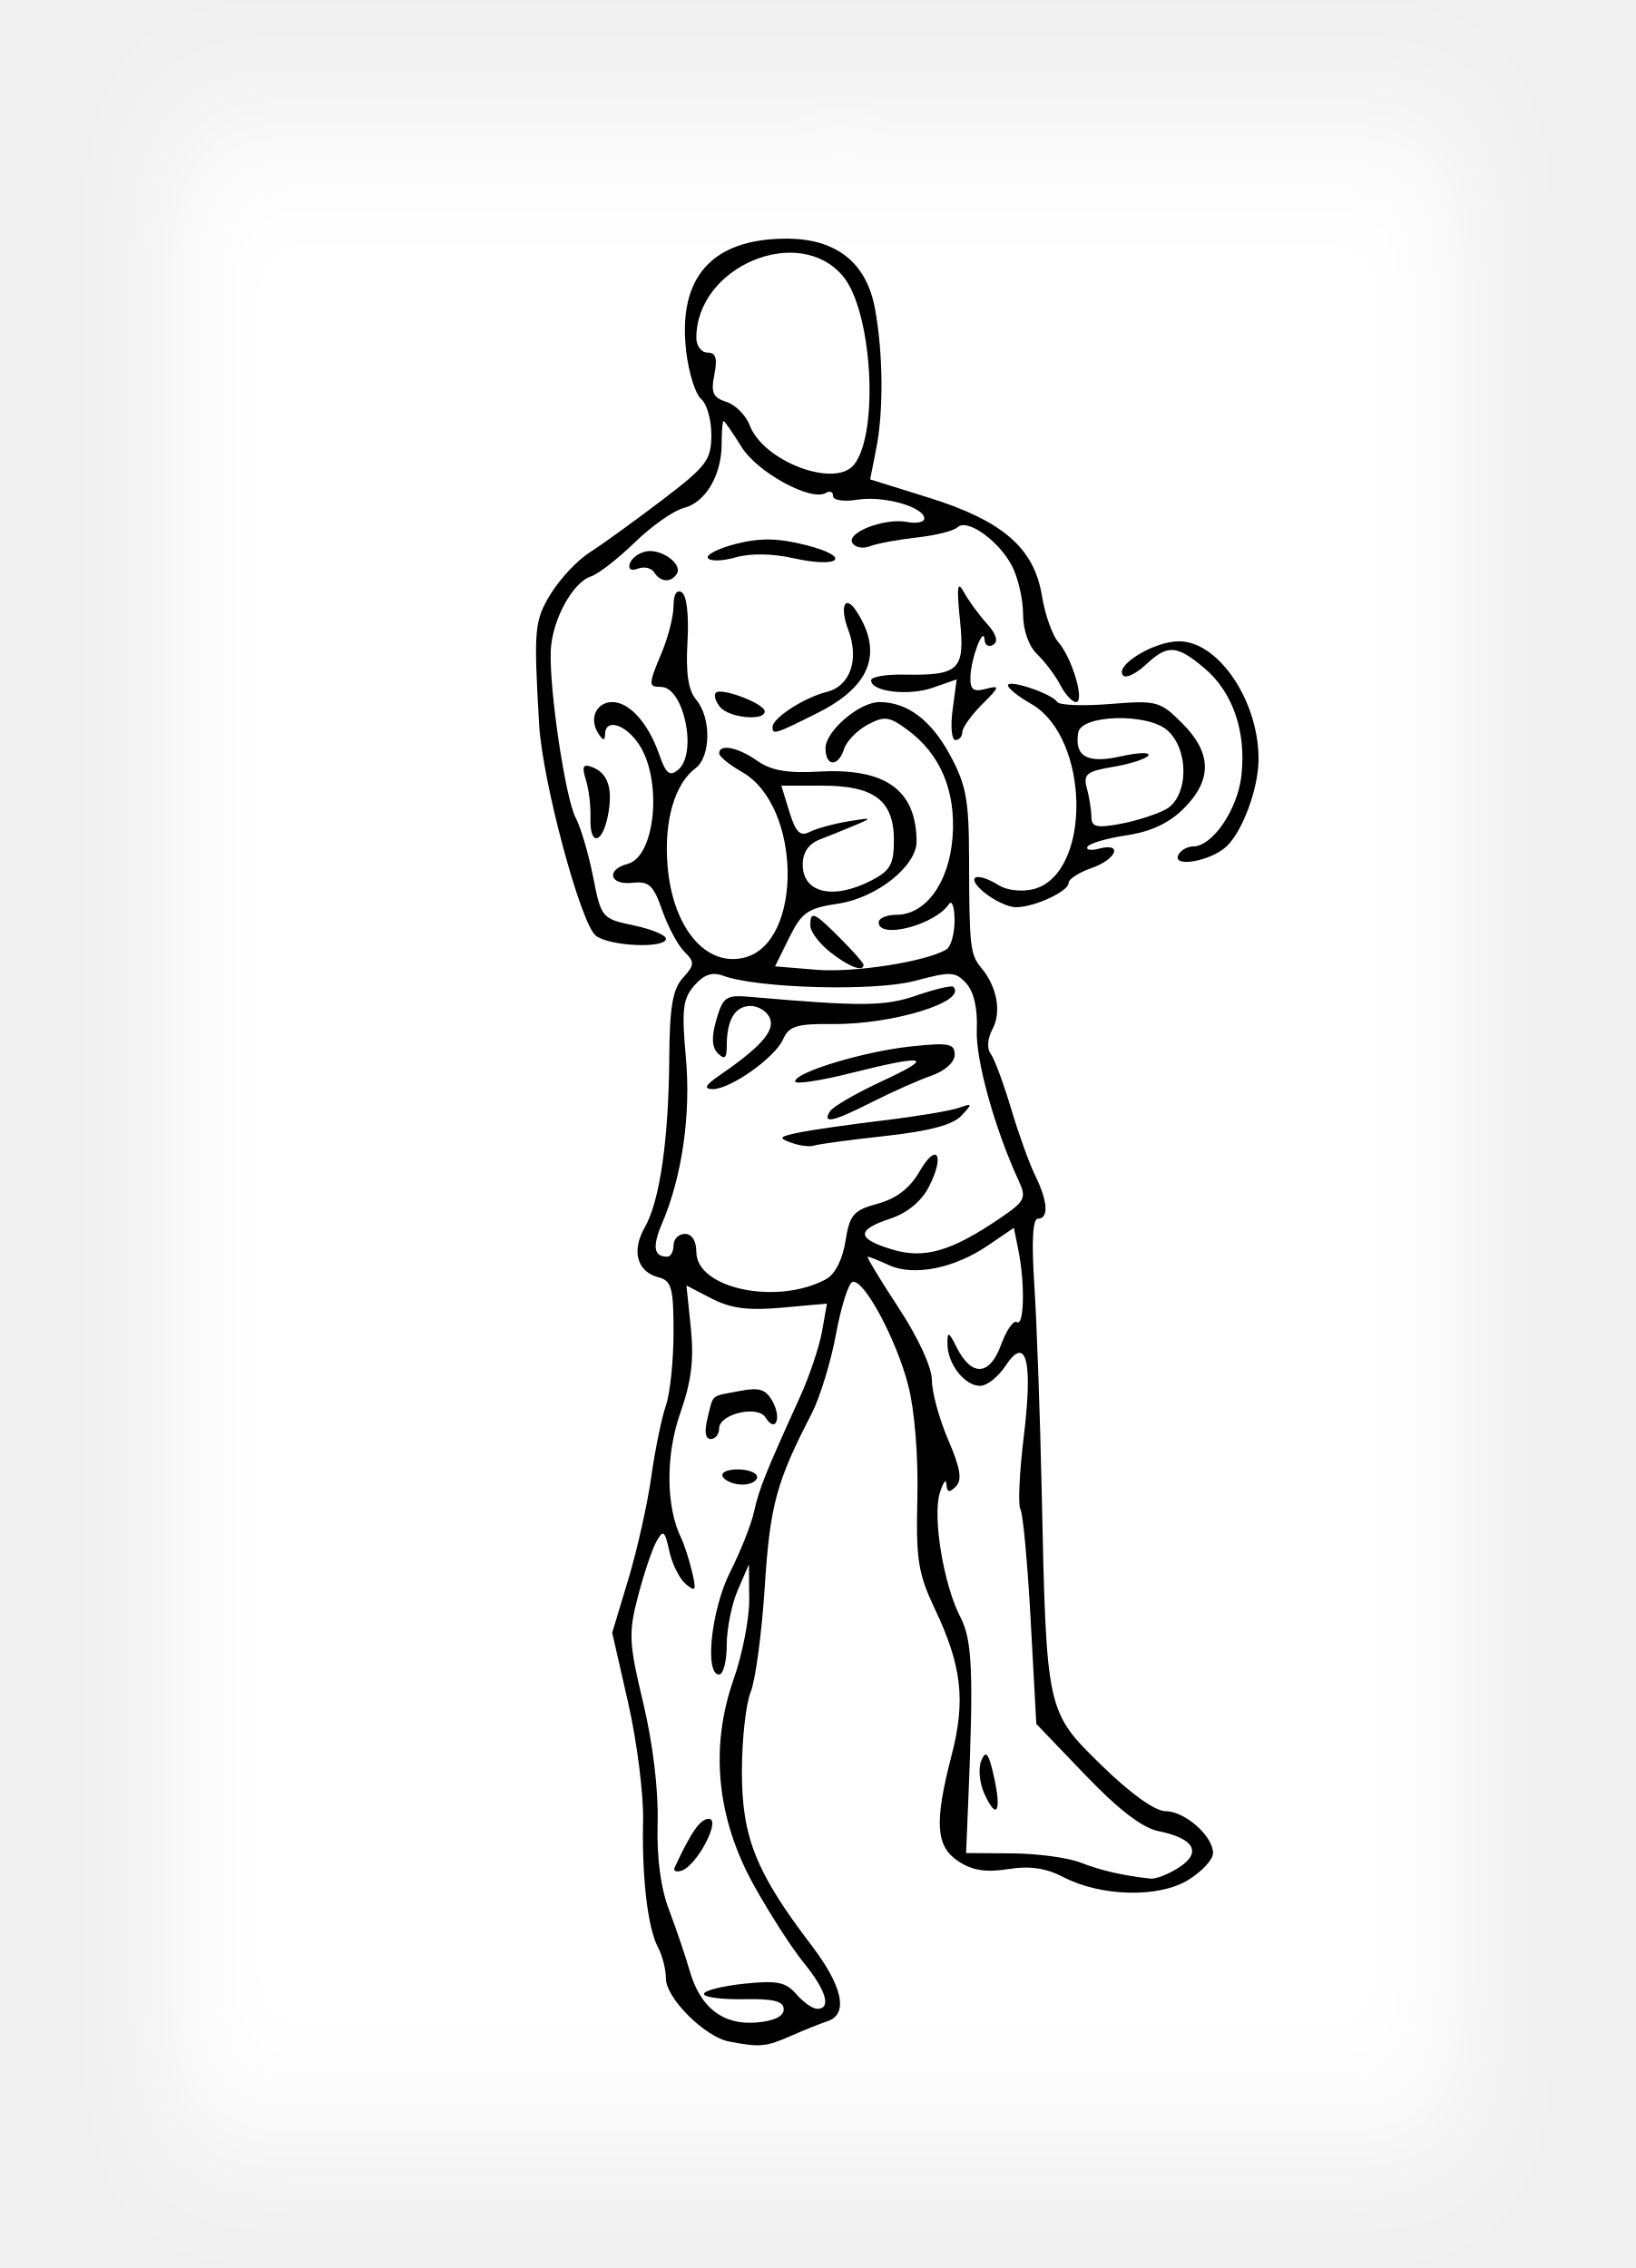
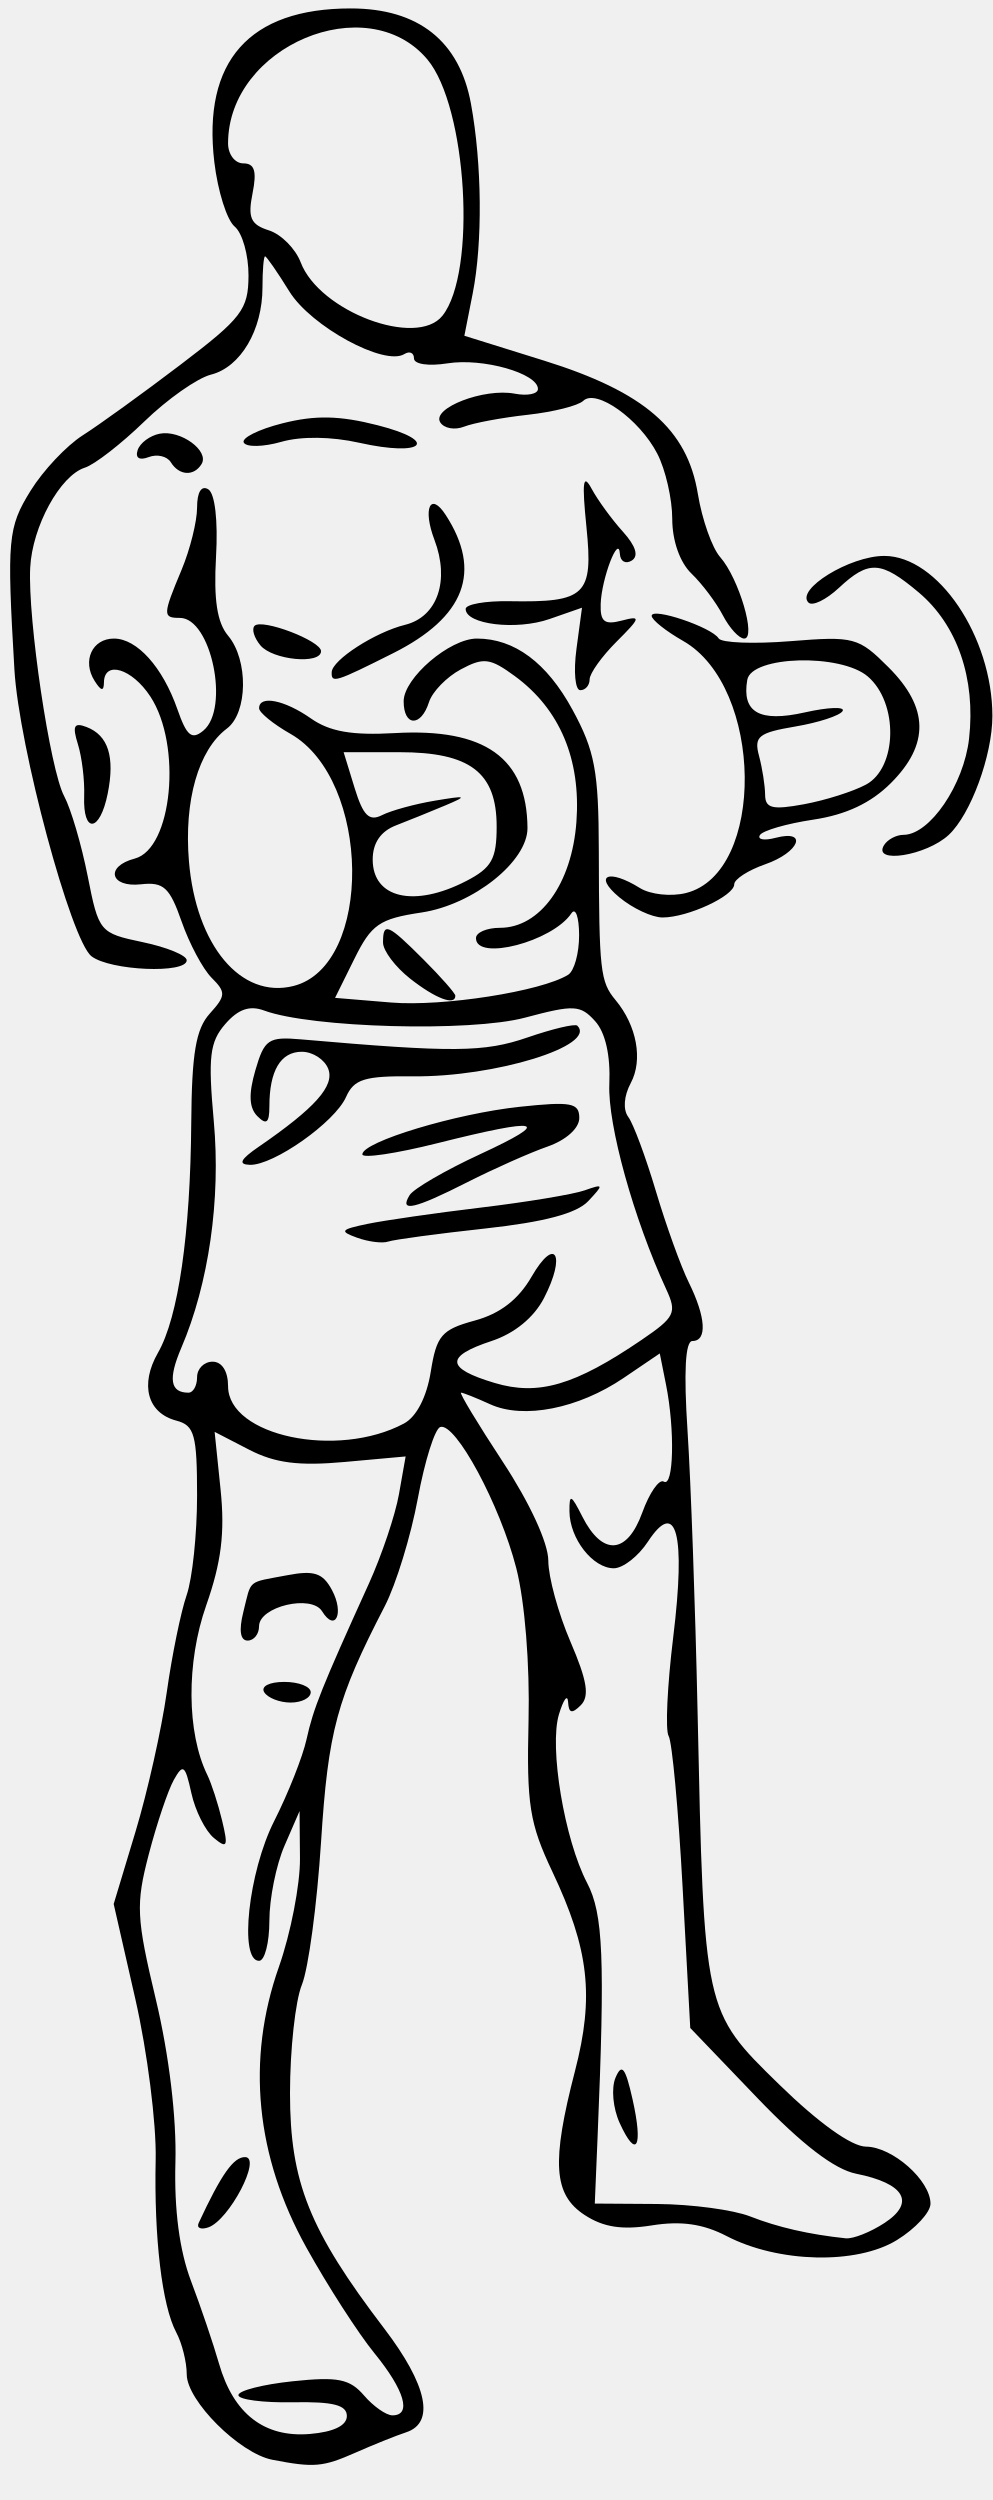
- <svg xmlns="http://www.w3.org/2000/svg" xmlns:xlink="http://www.w3.org/1999/xlink" width="237.174" height="328.964" id="svg2" version="1.1">
+ <svg xmlns="http://www.w3.org/2000/svg" xmlns:xlink="http://www.w3.org/1999/xlink" width="105.86" height="266.684" id="svg2" version="1.1">
  <defs id="defs4">
-     <filter id="filter5283" color-interpolation-filters="sRGB">
-       <feGaussianBlur stdDeviation="10.212" id="feGaussianBlur5285" />
-     </filter>
-     <filter id="filter5427" x="-0.286" width="1.572" y="-0.286" height="1.572" color-interpolation-filters="sRGB">
-       <feGaussianBlur stdDeviation="15.758" id="feGaussianBlur5429" />
-     </filter>
    <radialGradient gradientUnits="userSpaceOnUse" gradientTransform="matrix(1,0,0,0.9181983,-19.28571,-7.910539)" r="209.566" fy="287.501" fx="398.111" cy="287.501" cx="398.111" id="radialGradient5255" xlink:href="#linearGradient5249" />
    <linearGradient id="linearGradient5249">
      <stop id="stop5251" offset="0" style="stop-color:#e3e3e3;stop-opacity:1;" />
      <stop id="stop5253" offset="1" style="stop-color:#e3e3e3;stop-opacity:0;" />
    </linearGradient>
  </defs>
-   <g id="layer1" transform="translate(-770.9358,-172.8257)">
-     <g id="g5449" transform="matrix(0,1.010327,-0.7338333,0,1119.275,-165.0765)" style="fill:#ffffff;fill-opacity:1">
-       <rect y="185.228" x="352.249" height="255.714" width="290" id="rect2987" style="fill:#ffffff;fill-opacity:1;stroke:none;filter:url(#filter5283)" />
-       <path transform="matrix(1.607432,0,0,0.7737255,-152.976,82.34778)" d="m 467.143,292.005 c 0,36.49 -29.581,66.071 -66.071,66.071 -36.49,0 -66.071,-29.581 -66.071,-66.071 0,-36.49 29.581,-66.071 66.071,-66.071 36.49,0 66.071,29.581 66.071,66.071 z" id="path5317" style="fill:#ffffff;fill-opacity:1;stroke:none;filter:url(#filter5427)" />
-     </g>
-     <path style="fill:#000000" d="m 876.64,468.934 c -3.493,-0.676 -9.131,-6.301 -9.131,-9.109 0,-1.312 -0.504,-3.327 -1.12,-4.478 -1.515,-2.831 -2.379,-10.095 -2.194,-18.453 0.084,-3.804 -0.889,-11.49 -2.163,-17.08 l -2.316,-10.165 2.327,-7.714 c 1.28,-4.243 2.781,-10.937 3.335,-14.876 0.554,-3.939 1.508,-8.6 2.12,-10.357 0.612,-1.757 1.113,-6.534 1.113,-10.616 0,-6.488 -0.276,-7.493 -2.198,-7.996 -3.103,-0.811 -3.927,-3.838 -1.973,-7.243 2.174,-3.788 3.462,-12.696 3.55,-24.549 0.055,-7.405 0.494,-9.99 1.976,-11.632 1.72,-1.906 1.739,-2.279 0.201,-3.817 -0.938,-0.938 -2.379,-3.637 -3.203,-5.999 -1.275,-3.653 -1.921,-4.247 -4.334,-3.977 -3.308,0.37 -3.863,-1.908 -0.668,-2.743 4.008,-1.048 5.07,-12.094 1.664,-17.293 -1.958,-2.988 -4.921,-3.882 -4.95,-1.493 -0.012,0.975 -0.304,0.924 -1,-0.176 -1.346,-2.127 -0.255,-4.508 2.066,-4.508 2.464,0 5.206,3.055 6.771,7.545 0.994,2.853 1.535,3.297 2.769,2.273 2.842,-2.359 0.832,-12.022 -2.501,-12.022 -1.853,0 -1.843,-0.294 0.177,-5.129 0.909,-2.176 1.653,-5.164 1.653,-6.641 0,-1.651 0.461,-2.4 1.196,-1.946 0.713,0.441 1.047,3.344 0.826,7.192 -0.262,4.567 0.113,7.026 1.283,8.417 2.181,2.592 2.111,8.233 -0.124,9.91 -3.04,2.282 -4.586,7.681 -4.05,14.145 0.746,8.99 5.544,14.724 11.146,13.318 8.522,-2.139 8.295,-21.998 -0.308,-26.894 -1.84,-1.047 -3.348,-2.275 -3.352,-2.73 -0.012,-1.433 2.704,-0.9 5.533,1.087 1.998,1.403 4.381,1.819 8.934,1.559 9.629,-0.55 14.106,2.647 14.162,10.112 0.027,3.566 -5.781,8.198 -11.319,9.028 -4.476,0.671 -5.326,1.258 -7.144,4.933 l -2.064,4.171 5.99,0.497 c 5.501,0.456 16.013,-1.191 18.87,-2.956 0.655,-0.405 1.183,-2.318 1.174,-4.252 -0.009,-1.934 -0.381,-2.971 -0.826,-2.304 -2.013,3.014 -10.176,5.136 -10.176,2.644 0,-0.606 1.153,-1.102 2.563,-1.102 4.27,0 7.664,-4.7 8.151,-11.287 0.494,-6.683 -1.766,-12.042 -6.559,-15.556 -2.647,-1.94 -3.339,-2.028 -5.767,-0.728 -1.518,0.812 -3.049,2.389 -3.403,3.504 -0.848,2.671 -2.699,2.605 -2.699,-0.096 0,-2.483 4.912,-6.692 7.81,-6.692 4.011,0 7.467,2.572 10.197,7.588 2.391,4.393 2.793,6.541 2.811,15.023 0.027,12.873 0.152,13.993 1.788,15.957 2.267,2.723 2.938,6.384 1.621,8.844 -0.741,1.385 -0.847,2.841 -0.263,3.623 0.537,0.719 1.862,4.282 2.944,7.919 1.082,3.636 2.66,8.016 3.507,9.731 1.828,3.701 1.986,6.247 0.389,6.247 -0.762,0 -0.938,3.265 -0.519,9.642 0.348,5.303 0.829,18.788 1.069,29.967 0.686,31.985 0.654,31.84 8.697,39.694 4.191,4.092 7.729,6.627 9.261,6.636 2.829,0.016 6.887,3.604 6.887,6.091 0,0.918 -1.612,2.662 -3.581,3.875 -4.287,2.641 -12.636,2.446 -18.16,-0.423 -2.511,-1.305 -4.857,-1.641 -7.972,-1.143 -3.187,0.51 -5.183,0.201 -7.185,-1.111 -3.327,-2.18 -3.553,-5.595 -1.021,-15.37 2.065,-7.969 1.497,-12.976 -2.412,-21.237 -2.445,-5.168 -2.761,-7.17 -2.546,-16.109 0.145,-6.002 -0.393,-12.705 -1.305,-16.269 -1.727,-6.748 -6.488,-15.594 -8.111,-15.068 -0.578,0.188 -1.655,3.612 -2.393,7.611 -0.738,3.998 -2.325,9.171 -3.526,11.496 -5.131,9.928 -6.038,13.287 -6.8,25.163 -0.427,6.667 -1.347,13.517 -2.044,15.224 -0.697,1.706 -1.267,6.917 -1.267,11.579 0,9.469 2.056,14.603 10.049,25.091 4.592,6.026 5.446,10.051 2.348,11.07 -1.061,0.349 -3.491,1.325 -5.401,2.169 -3.498,1.546 -4.426,1.626 -8.884,0.763 z m 7.949,-4.662 c 0,-1.181 -1.451,-1.551 -5.785,-1.471 -3.182,0.058 -5.785,-0.285 -5.785,-0.762 0,-0.477 2.603,-1.143 5.785,-1.478 4.819,-0.508 6.091,-0.256 7.615,1.513 1.006,1.168 2.37,2.123 3.03,2.123 2.084,0 1.31,-2.669 -1.924,-6.636 -1.719,-2.108 -4.979,-7.17 -7.246,-11.25 -5.423,-9.761 -6.433,-20.039 -2.942,-29.946 1.261,-3.58 2.274,-8.787 2.25,-11.57 l -0.043,-5.062 -1.61,3.708 c -0.885,2.039 -1.61,5.634 -1.61,7.989 0,2.355 -0.496,4.281 -1.102,4.281 -2.158,0 -1.132,-9.485 1.613,-14.907 1.493,-2.95 3.047,-6.875 3.453,-8.722 0.724,-3.295 1.612,-5.514 6.642,-16.592 1.376,-3.03 2.823,-7.327 3.215,-9.547 l 0.714,-4.037 -6.511,0.59 c -4.902,0.444 -7.42,0.12 -10.188,-1.311 l -3.677,-1.901 0.636,6.167 c 0.474,4.594 0.082,7.744 -1.537,12.351 -2.132,6.067 -2.083,13.574 0.119,18.075 0.445,0.909 1.156,3.103 1.581,4.876 0.667,2.78 0.546,3.035 -0.879,1.852 -0.908,-0.754 -1.989,-2.907 -2.401,-4.785 -0.661,-3.01 -0.883,-3.177 -1.872,-1.41 -0.617,1.103 -1.816,4.663 -2.665,7.913 -1.407,5.389 -1.341,6.752 0.754,15.536 1.406,5.893 2.213,12.621 2.082,17.342 -0.141,5.066 0.431,9.416 1.665,12.672 1.034,2.727 2.379,6.694 2.988,8.816 1.536,5.348 4.838,7.901 9.692,7.493 2.531,-0.212 3.942,-0.895 3.942,-1.908 z m -15.805,-20.6 c 2.411,-5.182 3.707,-7.025 4.94,-7.025 1.834,0 -1.705,6.761 -3.927,7.502 -0.804,0.268 -1.26,0.053 -1.013,-0.477 z m 6.99,-56.613 c -0.386,-0.625 0.54,-1.102 2.139,-1.102 1.551,0 2.82,0.496 2.82,1.102 0,0.606 -0.962,1.102 -2.139,1.102 -1.176,0 -2.445,-0.496 -2.82,-1.102 z m -2.234,-8.538 c 0.9,-3.587 0.34,-3.116 4.691,-3.944 2.875,-0.547 3.793,-0.241 4.773,1.589 1.325,2.476 0.355,4.544 -1.058,2.257 -1.132,-1.832 -6.723,-0.507 -6.723,1.593 0,0.843 -0.55,1.533 -1.221,1.533 -0.782,0 -0.948,-1.089 -0.461,-3.028 z m 68.409,65.149 c 3.32,-2.175 2.146,-4.213 -3.022,-5.247 -2.331,-0.466 -5.795,-3.124 -10.586,-8.122 l -7.121,-7.429 -0.817,-15.027 c -0.45,-8.265 -1.119,-15.515 -1.488,-16.112 -0.369,-0.597 -0.149,-5.344 0.488,-10.55 1.351,-11.046 0.347,-14.836 -2.698,-10.188 -1.024,1.563 -2.663,2.841 -3.643,2.841 -2.237,0 -4.703,-3.162 -4.728,-6.061 -0.016,-1.91 0.166,-1.838 1.37,0.541 2.145,4.241 4.776,4.068 6.398,-0.42 0.768,-2.123 1.802,-3.61 2.298,-3.304 1.055,0.652 1.196,-5.54 0.235,-10.343 l -0.666,-3.332 -3.852,2.614 c -4.828,3.276 -10.678,4.432 -14.235,2.811 -1.497,-0.682 -2.899,-1.24 -3.114,-1.24 -0.215,0 1.791,3.324 4.46,7.386 2.883,4.389 4.851,8.666 4.851,10.54 0,1.734 1.064,5.627 2.365,8.651 1.778,4.133 2.051,5.811 1.102,6.761 -0.95,0.95 -1.287,0.866 -1.358,-0.335 -0.052,-0.879 -0.49,-0.289 -0.974,1.31 -1.06,3.505 0.586,13.363 3.003,17.987 1.724,3.297 1.918,8.002 1.12,27.04 l -0.3,7.163 6.655,0.045 c 3.66,0.025 8.123,0.622 9.918,1.326 2.952,1.159 6.276,1.921 10.189,2.335 0.779,0.083 2.647,-0.656 4.152,-1.642 z m -28.261,-10.667 c -0.715,-1.57 -0.911,-3.716 -0.44,-4.826 0.671,-1.582 1.05,-1.102 1.815,2.3 1.154,5.13 0.423,6.472 -1.375,2.526 z m -23,-74.614 c 1.33,-0.712 2.419,-2.821 2.851,-5.52 0.619,-3.872 1.152,-4.492 4.691,-5.457 2.717,-0.741 4.656,-2.239 6.069,-4.688 2.527,-4.379 3.704,-2.325 1.315,2.295 -1.069,2.067 -3.141,3.764 -5.577,4.568 -4.991,1.647 -4.903,2.916 0.309,4.478 4.671,1.4 8.561,0.261 15.687,-4.593 3.559,-2.424 3.785,-2.888 2.625,-5.398 -3.47,-7.505 -6.257,-17.555 -6.07,-21.884 0.133,-3.071 -0.417,-5.504 -1.518,-6.721 -1.571,-1.736 -2.242,-1.769 -7.491,-0.367 -5.809,1.551 -22.808,1.087 -27.804,-0.76 -1.557,-0.576 -2.778,-0.153 -4.16,1.441 -1.659,1.913 -1.844,3.491 -1.219,10.392 0.753,8.305 -0.538,17.304 -3.462,24.133 -1.427,3.334 -1.196,4.796 0.76,4.796 0.505,0 0.918,-0.744 0.918,-1.653 0,-0.909 0.744,-1.653 1.653,-1.653 1.005,0 1.653,1.025 1.653,2.617 0,5.309 11.663,7.778 18.77,3.975 z m -4.996,-19.812 c -1.928,-0.694 -1.79,-0.879 1.102,-1.479 1.818,-0.377 7.283,-1.163 12.143,-1.746 4.861,-0.584 9.819,-1.407 11.02,-1.831 2.033,-0.718 2.059,-0.639 0.382,1.147 -1.238,1.318 -4.682,2.232 -11.019,2.926 -5.071,0.554 -9.715,1.181 -10.321,1.392 -0.606,0.211 -2.094,0.027 -3.306,-0.409 z m 5.593,-4.547 c 0.421,-0.681 3.797,-2.641 7.503,-4.357 7.858,-3.638 6.57,-3.971 -4.557,-1.178 -4.394,1.103 -7.989,1.637 -7.989,1.187 0,-1.337 9.988,-4.354 16.805,-5.076 5.485,-0.581 6.336,-0.42 6.336,1.196 0,1.094 -1.403,2.356 -3.39,3.049 -1.864,0.65 -5.707,2.358 -8.54,3.795 -5.686,2.885 -7.323,3.252 -6.168,1.385 z m -16.098,-5.157 c 6.016,-4.139 8.115,-6.491 7.418,-8.309 -0.386,-1.005 -1.655,-1.827 -2.822,-1.827 -2.259,0 -3.458,2.019 -3.458,5.82 0,1.767 -0.31,2.025 -1.275,1.059 -0.896,-0.896 -0.962,-2.354 -0.221,-4.904 0.959,-3.302 1.396,-3.599 4.856,-3.298 16.3,1.419 19.548,1.391 24.178,-0.204 2.686,-0.925 5.077,-1.49 5.313,-1.254 2.129,2.129 -8.778,5.493 -17.514,5.402 -5.189,-0.054 -6.31,0.292 -7.163,2.211 -1.198,2.696 -7.753,7.312 -10.265,7.23 -1.274,-0.042 -1.008,-0.579 0.953,-1.928 z m 22.13,-28.346 c 2.724,-1.409 3.251,-2.352 3.251,-5.816 0,-5.772 -2.824,-7.93 -10.378,-7.93 l -5.945,0 1.168,3.805 c 0.91,2.965 1.556,3.608 2.927,2.91 0.968,-0.492 3.495,-1.185 5.616,-1.54 3.445,-0.576 3.563,-0.521 1.102,0.516 -1.515,0.639 -3.871,1.592 -5.234,2.119 -1.631,0.63 -2.479,1.877 -2.479,3.644 0,4.136 4.434,5.155 9.972,2.291 z m -5.967,10.417 c -1.597,-1.256 -2.903,-2.992 -2.903,-3.857 0,-2.22 0.493,-2.013 4.323,1.818 1.865,1.865 3.391,3.6 3.391,3.857 0,1.102 -2.115,0.302 -4.81,-1.818 z m -34.006,-2.399 c -2.188,-1.702 -7.738,-22.349 -8.219,-30.579 -0.814,-13.918 -0.703,-15.146 1.725,-19.074 1.33,-2.153 3.838,-4.816 5.573,-5.919 1.735,-1.103 6.417,-4.484 10.403,-7.515 6.568,-4.993 7.251,-5.885 7.271,-9.507 0.012,-2.199 -0.653,-4.558 -1.478,-5.243 -0.825,-0.685 -1.8,-3.777 -2.167,-6.871 -1.276,-10.772 3.715,-16.396 14.547,-16.396 7.216,0 11.6,3.474 12.828,10.166 1.179,6.423 1.256,14.813 0.186,20.241 l -0.889,4.511 8.5,2.652 c 10.711,3.342 15.273,7.296 16.408,14.222 0.447,2.727 1.517,5.758 2.379,6.735 1.995,2.263 3.891,8.692 2.563,8.692 -0.542,0 -1.567,-1.116 -2.276,-2.479 -0.71,-1.364 -2.215,-3.366 -3.345,-4.451 -1.24,-1.19 -2.054,-3.505 -2.054,-5.84 0,-2.128 -0.718,-5.258 -1.597,-6.956 -1.9,-3.674 -6.518,-6.968 -7.897,-5.633 -0.536,0.519 -3.206,1.189 -5.934,1.49 -2.727,0.301 -5.776,0.869 -6.776,1.264 -0.999,0.394 -2.145,0.186 -2.546,-0.462 -0.938,-1.517 4.681,-3.68 7.941,-3.057 1.365,0.261 2.482,0.035 2.482,-0.502 0,-1.666 -5.88,-3.333 -9.642,-2.733 -2.026,0.323 -3.581,0.094 -3.581,-0.527 0,-0.604 -0.463,-0.811 -1.029,-0.462 -2.125,1.314 -9.961,-2.953 -12.263,-6.678 -1.273,-2.06 -2.44,-3.746 -2.592,-3.746 -0.153,0 -0.277,1.49 -0.277,3.311 0,4.555 -2.337,8.513 -5.495,9.306 -1.453,0.365 -4.65,2.612 -7.105,4.995 -2.455,2.383 -5.311,4.601 -6.346,4.929 -2.639,0.838 -5.612,6.279 -5.832,10.673 -0.274,5.476 2.116,21.551 3.621,24.364 0.719,1.343 1.847,5.177 2.508,8.519 1.183,5.984 1.273,6.092 5.884,7.062 2.576,0.542 4.683,1.41 4.683,1.93 0,1.463 -8.176,1.116 -10.165,-0.432 z m 37.44,-68.321 c 3.68,-4.617 2.637,-22.3 -1.614,-27.351 -6.431,-7.643 -21.253,-1.39 -21.253,8.965 0,1.173 0.731,2.132 1.625,2.132 1.206,0 1.46,0.825 0.986,3.195 -0.522,2.609 -0.202,3.334 1.744,3.951 1.31,0.416 2.838,1.953 3.394,3.416 1.991,5.236 12.367,9.142 15.118,5.691 z m 18.854,62.021 c -2.795,-2.329 -1.136,-3.064 2.206,-0.977 1.118,0.698 3.32,0.937 4.924,0.535 8.518,-2.138 8.287,-21.999 -0.312,-26.893 -1.84,-1.047 -3.348,-2.25 -3.352,-2.673 -0.009,-0.951 6.405,1.208 7.145,2.405 0.295,0.477 3.738,0.611 7.65,0.297 6.804,-0.546 7.261,-0.424 10.481,2.796 4.296,4.296 4.373,8.21 0.24,12.343 -2.126,2.126 -4.775,3.374 -8.278,3.899 -2.833,0.425 -5.394,1.165 -5.69,1.645 -0.296,0.48 0.454,0.613 1.666,0.295 3.513,-0.919 2.551,1.548 -1.1,2.821 -1.818,0.634 -3.306,1.594 -3.306,2.135 0,1.242 -4.961,3.54 -7.643,3.54 -1.116,0 -3.201,-0.975 -4.631,-2.167 z m 26.325,-12.004 c 3.361,-1.808 3.479,-8.726 0.196,-11.537 -2.895,-2.479 -12.415,-2.21 -12.857,0.363 -0.598,3.477 1.308,4.556 6.135,3.471 2.52,-0.566 4.334,-0.63 4.033,-0.142 -0.301,0.488 -2.574,1.229 -5.049,1.647 -3.924,0.663 -4.42,1.064 -3.866,3.126 0.349,1.301 0.642,3.167 0.65,4.146 0.012,1.457 0.766,1.642 4.147,1.019 2.273,-0.419 5.248,-1.361 6.612,-2.095 z m 1.928,6.458 c 0.375,-0.606 1.309,-1.102 2.077,-1.102 2.8,0 6.44,-5.343 6.995,-10.269 0.721,-6.398 -1.252,-12.123 -5.373,-15.591 -4.032,-3.392 -5.315,-3.464 -8.523,-0.476 -1.367,1.273 -2.824,1.974 -3.238,1.558 -1.395,-1.4 4.415,-4.975 8.086,-4.975 5.716,0 11.534,8.616 11.534,17.08 0,4.202 -2.311,10.494 -4.657,12.68 -2.385,2.222 -8.164,3.139 -6.901,1.095 z m -85.324,-5.234 c 0.062,-1.667 -0.238,-4.153 -0.666,-5.526 -0.615,-1.971 -0.421,-2.358 0.922,-1.843 2.314,0.888 3.04,3.177 2.254,7.106 -0.827,4.134 -2.66,4.327 -2.51,0.263 z m 52.514,-15.696 0.59,-4.401 -3.469,1.209 c -3.53,1.231 -8.94,0.58 -8.94,-1.075 0,-0.501 2.107,-0.873 4.683,-0.827 8.13,0.146 8.939,-0.631 8.204,-7.886 -0.494,-4.875 -0.369,-5.811 0.55,-4.109 0.654,1.212 2.151,3.267 3.326,4.567 1.393,1.541 1.724,2.618 0.951,3.095 -0.652,0.403 -1.22,0.083 -1.262,-0.71 -0.117,-2.185 -1.96,2.619 -2.049,5.342 -0.061,1.884 0.401,2.251 2.233,1.772 2.104,-0.55 2.055,-0.349 -0.551,2.257 -1.574,1.574 -2.861,3.38 -2.861,4.013 0,0.634 -0.449,1.152 -0.997,1.152 -0.548,0 -0.731,-1.98 -0.407,-4.401 z m -26.11,2.472 c 0.055,-1.306 4.641,-4.262 7.833,-5.049 3.451,-0.851 4.781,-4.716 3.123,-9.077 -1.265,-3.328 -0.433,-5.164 1.201,-2.647 3.919,6.039 2.073,10.897 -5.605,14.754 -6.195,3.111 -6.602,3.237 -6.551,2.019 z m -7.604,-2.856 c -0.675,-0.813 -0.955,-1.751 -0.622,-2.084 0.8,-0.8 7.089,1.597 7.089,2.703 0,1.448 -5.162,0.955 -6.467,-0.618 z m -9.557,-19.533 c -0.4,-0.647 -1.463,-0.895 -2.361,-0.55 -1.001,0.384 -1.456,0.093 -1.175,-0.751 0.252,-0.758 1.309,-1.543 2.349,-1.745 2.221,-0.431 5.334,1.834 4.462,3.246 -0.82,1.327 -2.391,1.231 -3.275,-0.2 z m 7.789,-2.083 c -0.304,-0.491 1.558,-1.425 4.136,-2.074 3.5,-0.881 6.071,-0.828 10.143,0.211 6.673,1.702 4.893,3.404 -1.955,1.869 -2.984,-0.669 -6.207,-0.708 -8.321,-0.102 -1.898,0.544 -3.699,0.588 -4.003,0.096 z" id="path3108" />
+   <g id="layer1" transform="translate(-849.5884,-219.6739)">
+     <path style="fill:#000000" d="m 878.64,482.066 c -3.493,-0.676 -9.131,-6.301 -9.131,-9.109 0,-1.312 -0.504,-3.327 -1.12,-4.478 -1.515,-2.831 -2.379,-10.095 -2.194,-18.453 0.084,-3.804 -0.889,-11.49 -2.163,-17.08 l -2.316,-10.165 2.327,-7.714 c 1.28,-4.243 2.781,-10.937 3.335,-14.876 0.554,-3.939 1.508,-8.6 2.12,-10.357 0.612,-1.757 1.113,-6.534 1.113,-10.616 0,-6.488 -0.276,-7.493 -2.198,-7.996 -3.103,-0.811 -3.927,-3.838 -1.973,-7.243 2.174,-3.788 3.462,-12.696 3.55,-24.549 0.055,-7.405 0.494,-9.99 1.976,-11.632 1.72,-1.906 1.739,-2.279 0.201,-3.817 -0.938,-0.938 -2.379,-3.637 -3.203,-5.999 -1.275,-3.653 -1.921,-4.247 -4.334,-3.977 -3.308,0.37 -3.863,-1.908 -0.668,-2.743 4.008,-1.048 5.07,-12.094 1.664,-17.293 -1.958,-2.988 -4.921,-3.882 -4.95,-1.493 -0.012,0.975 -0.304,0.924 -1,-0.176 -1.346,-2.127 -0.255,-4.508 2.066,-4.508 2.464,0 5.206,3.055 6.771,7.545 0.994,2.853 1.535,3.297 2.769,2.273 2.842,-2.359 0.832,-12.022 -2.501,-12.022 -1.853,0 -1.843,-0.294 0.177,-5.129 0.909,-2.176 1.653,-5.164 1.653,-6.641 0,-1.651 0.461,-2.4 1.196,-1.946 0.713,0.441 1.047,3.344 0.826,7.192 -0.262,4.567 0.113,7.026 1.283,8.417 2.181,2.592 2.111,8.233 -0.124,9.91 -3.04,2.282 -4.586,7.681 -4.05,14.145 0.746,8.99 5.544,14.724 11.146,13.318 8.522,-2.139 8.295,-21.998 -0.308,-26.894 -1.84,-1.047 -3.348,-2.275 -3.352,-2.73 -0.012,-1.433 2.704,-0.9 5.533,1.087 1.998,1.403 4.381,1.819 8.934,1.559 9.629,-0.55 14.106,2.647 14.162,10.112 0.027,3.566 -5.781,8.198 -11.319,9.028 -4.476,0.671 -5.326,1.258 -7.144,4.933 l -2.064,4.171 5.99,0.497 c 5.501,0.456 16.013,-1.191 18.87,-2.956 0.655,-0.405 1.183,-2.318 1.174,-4.252 -0.009,-1.934 -0.381,-2.971 -0.826,-2.304 -2.013,3.014 -10.176,5.136 -10.176,2.644 0,-0.606 1.153,-1.102 2.563,-1.102 4.27,0 7.664,-4.7 8.151,-11.287 0.494,-6.683 -1.766,-12.042 -6.559,-15.556 -2.647,-1.94 -3.339,-2.028 -5.767,-0.728 -1.518,0.812 -3.049,2.389 -3.403,3.504 -0.848,2.671 -2.699,2.605 -2.699,-0.096 0,-2.483 4.912,-6.692 7.81,-6.692 4.011,0 7.467,2.572 10.197,7.588 2.391,4.393 2.793,6.541 2.811,15.023 0.027,12.873 0.152,13.993 1.788,15.957 2.267,2.723 2.938,6.384 1.621,8.844 -0.741,1.385 -0.847,2.841 -0.263,3.623 0.537,0.719 1.862,4.282 2.944,7.919 1.082,3.636 2.66,8.016 3.507,9.731 1.828,3.701 1.986,6.247 0.389,6.247 -0.762,0 -0.938,3.265 -0.519,9.642 0.348,5.303 0.829,18.788 1.069,29.967 0.686,31.985 0.654,31.84 8.697,39.694 4.191,4.092 7.729,6.627 9.261,6.636 2.829,0.016 6.887,3.604 6.887,6.091 0,0.918 -1.612,2.662 -3.581,3.875 -4.287,2.641 -12.636,2.446 -18.16,-0.423 -2.511,-1.305 -4.857,-1.641 -7.972,-1.143 -3.187,0.51 -5.183,0.201 -7.185,-1.111 -3.327,-2.18 -3.553,-5.595 -1.021,-15.37 2.065,-7.969 1.497,-12.976 -2.412,-21.237 -2.445,-5.168 -2.761,-7.17 -2.546,-16.109 0.145,-6.002 -0.393,-12.705 -1.305,-16.269 -1.727,-6.748 -6.488,-15.594 -8.111,-15.068 -0.578,0.188 -1.655,3.612 -2.393,7.611 -0.738,3.998 -2.325,9.171 -3.526,11.496 -5.131,9.928 -6.038,13.287 -6.8,25.163 -0.427,6.667 -1.347,13.517 -2.044,15.224 -0.697,1.706 -1.267,6.917 -1.267,11.579 0,9.469 2.056,14.603 10.049,25.091 4.592,6.026 5.446,10.051 2.348,11.07 -1.061,0.349 -3.491,1.325 -5.401,2.169 -3.498,1.546 -4.426,1.626 -8.884,0.763 z m 7.949,-4.662 c 0,-1.181 -1.451,-1.551 -5.785,-1.471 -3.182,0.058 -5.785,-0.285 -5.785,-0.762 0,-0.477 2.603,-1.143 5.785,-1.478 4.819,-0.508 6.091,-0.256 7.615,1.513 1.006,1.168 2.37,2.123 3.03,2.123 2.084,0 1.31,-2.669 -1.924,-6.636 -1.719,-2.108 -4.979,-7.17 -7.246,-11.25 -5.423,-9.761 -6.433,-20.039 -2.942,-29.946 1.261,-3.58 2.274,-8.787 2.25,-11.57 l -0.043,-5.062 -1.61,3.708 c -0.885,2.039 -1.61,5.634 -1.61,7.989 0,2.355 -0.496,4.281 -1.102,4.281 -2.158,0 -1.132,-9.485 1.613,-14.907 1.493,-2.95 3.047,-6.875 3.453,-8.722 0.724,-3.295 1.612,-5.514 6.642,-16.592 1.376,-3.03 2.823,-7.327 3.215,-9.547 l 0.714,-4.037 -6.511,0.59 c -4.902,0.444 -7.42,0.12 -10.188,-1.311 l -3.677,-1.901 0.636,6.167 c 0.474,4.594 0.082,7.744 -1.537,12.351 -2.132,6.067 -2.083,13.574 0.119,18.075 0.445,0.909 1.156,3.103 1.581,4.876 0.667,2.78 0.546,3.035 -0.879,1.852 -0.908,-0.754 -1.989,-2.907 -2.401,-4.785 -0.661,-3.01 -0.883,-3.177 -1.872,-1.41 -0.617,1.103 -1.816,4.663 -2.665,7.913 -1.407,5.389 -1.341,6.752 0.754,15.536 1.406,5.893 2.213,12.621 2.082,17.342 -0.141,5.066 0.431,9.416 1.665,12.672 1.034,2.727 2.379,6.694 2.988,8.816 1.536,5.348 4.838,7.901 9.692,7.493 2.531,-0.212 3.942,-0.895 3.942,-1.908 z m -15.805,-20.6 c 2.411,-5.182 3.707,-7.025 4.94,-7.025 1.834,0 -1.705,6.761 -3.927,7.502 -0.804,0.268 -1.26,0.053 -1.013,-0.477 z m 6.99,-56.613 c -0.386,-0.625 0.54,-1.102 2.139,-1.102 1.551,0 2.82,0.496 2.82,1.102 0,0.606 -0.962,1.102 -2.139,1.102 -1.176,0 -2.445,-0.496 -2.82,-1.102 z m -2.234,-8.538 c 0.9,-3.587 0.34,-3.116 4.691,-3.944 2.875,-0.547 3.793,-0.241 4.773,1.589 1.325,2.476 0.355,4.544 -1.058,2.257 -1.132,-1.832 -6.723,-0.507 -6.723,1.593 0,0.843 -0.55,1.533 -1.221,1.533 -0.782,0 -0.948,-1.089 -0.461,-3.028 z m 68.409,65.149 c 3.32,-2.175 2.146,-4.213 -3.022,-5.247 -2.331,-0.466 -5.795,-3.124 -10.586,-8.122 l -7.121,-7.429 -0.817,-15.027 c -0.45,-8.265 -1.119,-15.515 -1.488,-16.112 -0.369,-0.597 -0.149,-5.344 0.488,-10.55 1.351,-11.046 0.347,-14.836 -2.698,-10.188 -1.024,1.563 -2.663,2.841 -3.643,2.841 -2.237,0 -4.703,-3.162 -4.728,-6.061 -0.016,-1.91 0.166,-1.838 1.37,0.541 2.145,4.241 4.776,4.068 6.398,-0.42 0.768,-2.123 1.802,-3.61 2.298,-3.304 1.055,0.652 1.196,-5.54 0.235,-10.343 l -0.666,-3.332 -3.852,2.614 c -4.828,3.276 -10.678,4.432 -14.235,2.811 -1.497,-0.682 -2.899,-1.24 -3.114,-1.24 -0.215,0 1.791,3.324 4.46,7.386 2.883,4.389 4.851,8.666 4.851,10.54 0,1.734 1.064,5.627 2.365,8.651 1.778,4.133 2.051,5.811 1.102,6.761 -0.95,0.95 -1.287,0.866 -1.358,-0.335 -0.052,-0.879 -0.49,-0.289 -0.974,1.31 -1.06,3.505 0.586,13.363 3.003,17.987 1.724,3.297 1.918,8.002 1.12,27.04 l -0.3,7.163 6.655,0.045 c 3.66,0.025 8.123,0.622 9.918,1.326 2.952,1.159 6.276,1.921 10.189,2.335 0.779,0.083 2.647,-0.656 4.152,-1.642 z m -28.261,-10.667 c -0.715,-1.57 -0.911,-3.716 -0.44,-4.826 0.671,-1.582 1.05,-1.102 1.815,2.3 1.154,5.13 0.423,6.472 -1.375,2.526 z m -23,-74.614 c 1.33,-0.712 2.419,-2.821 2.851,-5.52 0.619,-3.872 1.152,-4.492 4.691,-5.457 2.717,-0.741 4.656,-2.239 6.069,-4.688 2.527,-4.379 3.704,-2.325 1.315,2.295 -1.069,2.067 -3.141,3.764 -5.577,4.568 -4.991,1.647 -4.903,2.916 0.309,4.478 4.671,1.4 8.561,0.261 15.687,-4.593 3.559,-2.424 3.785,-2.888 2.625,-5.398 -3.47,-7.505 -6.257,-17.555 -6.07,-21.884 0.133,-3.071 -0.417,-5.504 -1.518,-6.721 -1.571,-1.736 -2.242,-1.769 -7.491,-0.367 -5.809,1.551 -22.808,1.087 -27.804,-0.76 -1.557,-0.576 -2.778,-0.153 -4.16,1.441 -1.659,1.913 -1.844,3.491 -1.219,10.392 0.753,8.305 -0.538,17.304 -3.462,24.133 -1.427,3.334 -1.196,4.796 0.76,4.796 0.505,0 0.918,-0.744 0.918,-1.653 0,-0.909 0.744,-1.653 1.653,-1.653 1.005,0 1.653,1.025 1.653,2.617 0,5.309 11.663,7.778 18.77,3.975 z m -4.996,-19.812 c -1.928,-0.694 -1.79,-0.879 1.102,-1.479 1.818,-0.377 7.283,-1.163 12.143,-1.746 4.861,-0.584 9.819,-1.407 11.02,-1.831 2.033,-0.718 2.059,-0.639 0.382,1.147 -1.238,1.318 -4.682,2.232 -11.019,2.926 -5.071,0.554 -9.715,1.181 -10.321,1.392 -0.606,0.211 -2.094,0.027 -3.306,-0.409 z m 5.593,-4.547 c 0.421,-0.681 3.797,-2.641 7.503,-4.357 7.858,-3.638 6.57,-3.971 -4.557,-1.178 -4.394,1.103 -7.989,1.637 -7.989,1.187 0,-1.337 9.988,-4.354 16.805,-5.076 5.485,-0.581 6.336,-0.42 6.336,1.196 0,1.094 -1.403,2.356 -3.39,3.049 -1.864,0.65 -5.707,2.358 -8.54,3.795 -5.686,2.885 -7.323,3.252 -6.168,1.385 z m -16.098,-5.157 c 6.016,-4.139 8.115,-6.491 7.418,-8.309 -0.386,-1.005 -1.655,-1.827 -2.822,-1.827 -2.259,0 -3.458,2.019 -3.458,5.82 0,1.767 -0.31,2.025 -1.275,1.059 -0.896,-0.896 -0.962,-2.354 -0.221,-4.904 0.959,-3.302 1.396,-3.599 4.856,-3.298 16.3,1.419 19.548,1.391 24.178,-0.204 2.686,-0.925 5.077,-1.49 5.313,-1.254 2.129,2.129 -8.778,5.493 -17.514,5.402 -5.189,-0.054 -6.31,0.292 -7.163,2.211 -1.198,2.696 -7.753,7.312 -10.265,7.23 -1.274,-0.042 -1.008,-0.579 0.953,-1.928 z m 22.13,-28.346 c 2.724,-1.409 3.251,-2.352 3.251,-5.816 0,-5.772 -2.824,-7.93 -10.378,-7.93 l -5.945,0 1.168,3.805 c 0.91,2.965 1.556,3.608 2.927,2.91 0.968,-0.492 3.495,-1.185 5.616,-1.54 3.445,-0.576 3.563,-0.521 1.102,0.516 -1.515,0.639 -3.871,1.592 -5.234,2.119 -1.631,0.63 -2.479,1.877 -2.479,3.644 0,4.136 4.434,5.155 9.972,2.291 z m -5.967,10.417 c -1.597,-1.256 -2.903,-2.992 -2.903,-3.857 0,-2.22 0.493,-2.013 4.323,1.818 1.865,1.865 3.391,3.6 3.391,3.857 0,1.102 -2.115,0.302 -4.81,-1.818 z m -34.006,-2.399 c -2.188,-1.702 -7.738,-22.349 -8.219,-30.579 -0.814,-13.918 -0.703,-15.146 1.725,-19.074 1.33,-2.153 3.838,-4.816 5.573,-5.919 1.735,-1.103 6.417,-4.484 10.403,-7.515 6.568,-4.993 7.251,-5.885 7.271,-9.507 0.012,-2.199 -0.653,-4.558 -1.478,-5.243 -0.825,-0.685 -1.8,-3.777 -2.167,-6.871 -1.276,-10.772 3.715,-16.396 14.547,-16.396 7.216,0 11.6,3.474 12.828,10.166 1.179,6.423 1.256,14.813 0.186,20.241 l -0.889,4.511 8.5,2.652 c 10.711,3.342 15.273,7.296 16.408,14.222 0.447,2.727 1.517,5.758 2.379,6.735 1.995,2.263 3.891,8.692 2.563,8.692 -0.542,0 -1.567,-1.116 -2.276,-2.479 -0.71,-1.364 -2.215,-3.366 -3.345,-4.451 -1.24,-1.19 -2.054,-3.505 -2.054,-5.84 0,-2.128 -0.718,-5.258 -1.597,-6.956 -1.9,-3.674 -6.518,-6.968 -7.897,-5.633 -0.536,0.519 -3.206,1.189 -5.934,1.49 -2.727,0.301 -5.776,0.869 -6.776,1.264 -0.999,0.394 -2.145,0.186 -2.546,-0.462 -0.938,-1.517 4.681,-3.68 7.941,-3.057 1.365,0.261 2.482,0.035 2.482,-0.502 0,-1.666 -5.88,-3.333 -9.642,-2.733 -2.026,0.323 -3.581,0.094 -3.581,-0.527 0,-0.604 -0.463,-0.811 -1.029,-0.462 -2.125,1.314 -9.961,-2.953 -12.263,-6.678 -1.273,-2.06 -2.44,-3.746 -2.592,-3.746 -0.153,0 -0.277,1.49 -0.277,3.311 0,4.555 -2.337,8.513 -5.495,9.306 -1.453,0.365 -4.65,2.612 -7.105,4.995 -2.455,2.383 -5.311,4.601 -6.346,4.929 -2.639,0.838 -5.612,6.279 -5.832,10.673 -0.274,5.476 2.116,21.551 3.621,24.364 0.719,1.343 1.847,5.177 2.508,8.519 1.183,5.984 1.273,6.092 5.884,7.062 2.576,0.542 4.683,1.41 4.683,1.93 0,1.463 -8.176,1.116 -10.165,-0.432 z m 37.44,-68.321 c 3.68,-4.617 2.637,-22.3 -1.614,-27.351 -6.431,-7.643 -21.253,-1.39 -21.253,8.965 0,1.173 0.731,2.132 1.625,2.132 1.206,0 1.46,0.825 0.986,3.195 -0.522,2.609 -0.202,3.334 1.744,3.951 1.31,0.416 2.838,1.953 3.394,3.416 1.991,5.236 12.367,9.142 15.118,5.691 z m 18.854,62.021 c -2.795,-2.329 -1.136,-3.064 2.206,-0.977 1.118,0.698 3.32,0.937 4.924,0.535 8.518,-2.138 8.287,-21.999 -0.312,-26.893 -1.84,-1.047 -3.348,-2.25 -3.352,-2.673 -0.009,-0.951 6.405,1.208 7.145,2.405 0.295,0.477 3.738,0.611 7.65,0.297 6.804,-0.546 7.261,-0.424 10.481,2.796 4.296,4.296 4.373,8.21 0.24,12.343 -2.126,2.126 -4.775,3.374 -8.278,3.899 -2.833,0.425 -5.394,1.165 -5.69,1.645 -0.296,0.48 0.454,0.613 1.666,0.295 3.513,-0.919 2.551,1.548 -1.1,2.821 -1.818,0.634 -3.306,1.594 -3.306,2.135 0,1.242 -4.961,3.54 -7.643,3.54 -1.116,0 -3.201,-0.975 -4.631,-2.167 z m 26.325,-12.004 c 3.361,-1.808 3.479,-8.726 0.196,-11.537 -2.895,-2.479 -12.415,-2.21 -12.857,0.363 -0.598,3.477 1.308,4.556 6.135,3.471 2.52,-0.566 4.334,-0.63 4.033,-0.142 -0.301,0.488 -2.574,1.229 -5.049,1.647 -3.924,0.663 -4.42,1.064 -3.866,3.126 0.349,1.301 0.642,3.167 0.65,4.146 0.012,1.457 0.766,1.642 4.147,1.019 2.273,-0.419 5.248,-1.361 6.612,-2.095 z m 1.928,6.458 c 0.375,-0.606 1.309,-1.102 2.077,-1.102 2.8,0 6.44,-5.343 6.995,-10.269 0.721,-6.398 -1.252,-12.123 -5.373,-15.591 -4.032,-3.392 -5.315,-3.464 -8.523,-0.476 -1.367,1.273 -2.824,1.974 -3.238,1.558 -1.395,-1.4 4.415,-4.975 8.086,-4.975 5.716,0 11.534,8.616 11.534,17.08 0,4.202 -2.311,10.494 -4.657,12.68 -2.385,2.222 -8.164,3.139 -6.901,1.095 z m -85.324,-5.234 c 0.062,-1.667 -0.238,-4.153 -0.666,-5.526 -0.615,-1.971 -0.421,-2.358 0.922,-1.843 2.314,0.888 3.04,3.177 2.254,7.106 -0.827,4.134 -2.66,4.327 -2.51,0.263 z m 52.514,-15.696 0.59,-4.401 -3.469,1.209 c -3.53,1.231 -8.94,0.58 -8.94,-1.075 0,-0.501 2.107,-0.873 4.683,-0.827 8.13,0.146 8.939,-0.631 8.204,-7.886 -0.494,-4.875 -0.369,-5.811 0.55,-4.109 0.654,1.212 2.151,3.267 3.326,4.567 1.393,1.541 1.724,2.618 0.951,3.095 -0.652,0.403 -1.22,0.083 -1.262,-0.71 -0.117,-2.185 -1.96,2.619 -2.049,5.342 -0.061,1.884 0.401,2.251 2.233,1.772 2.104,-0.55 2.055,-0.349 -0.551,2.257 -1.574,1.574 -2.861,3.38 -2.861,4.013 0,0.634 -0.449,1.152 -0.997,1.152 -0.548,0 -0.731,-1.98 -0.407,-4.401 z m -26.11,2.472 c 0.055,-1.306 4.641,-4.262 7.833,-5.049 3.451,-0.851 4.781,-4.716 3.123,-9.077 -1.265,-3.328 -0.433,-5.164 1.201,-2.647 3.919,6.039 2.073,10.897 -5.605,14.754 -6.195,3.111 -6.602,3.237 -6.551,2.019 z m -7.604,-2.856 c -0.675,-0.813 -0.955,-1.751 -0.622,-2.084 0.8,-0.8 7.089,1.597 7.089,2.703 0,1.448 -5.162,0.955 -6.467,-0.618 z m -9.557,-19.533 c -0.4,-0.647 -1.463,-0.895 -2.361,-0.55 -1.001,0.384 -1.456,0.093 -1.175,-0.751 0.252,-0.758 1.309,-1.543 2.349,-1.745 2.221,-0.431 5.334,1.834 4.462,3.246 -0.82,1.327 -2.391,1.231 -3.275,-0.2 z m 7.789,-2.083 c -0.304,-0.491 1.558,-1.425 4.136,-2.074 3.5,-0.881 6.071,-0.828 10.143,0.211 6.673,1.702 4.893,3.404 -1.955,1.869 -2.984,-0.669 -6.207,-0.708 -8.321,-0.102 -1.898,0.544 -3.699,0.588 -4.003,0.096 z" id="path3108" />
  </g>
</svg>
